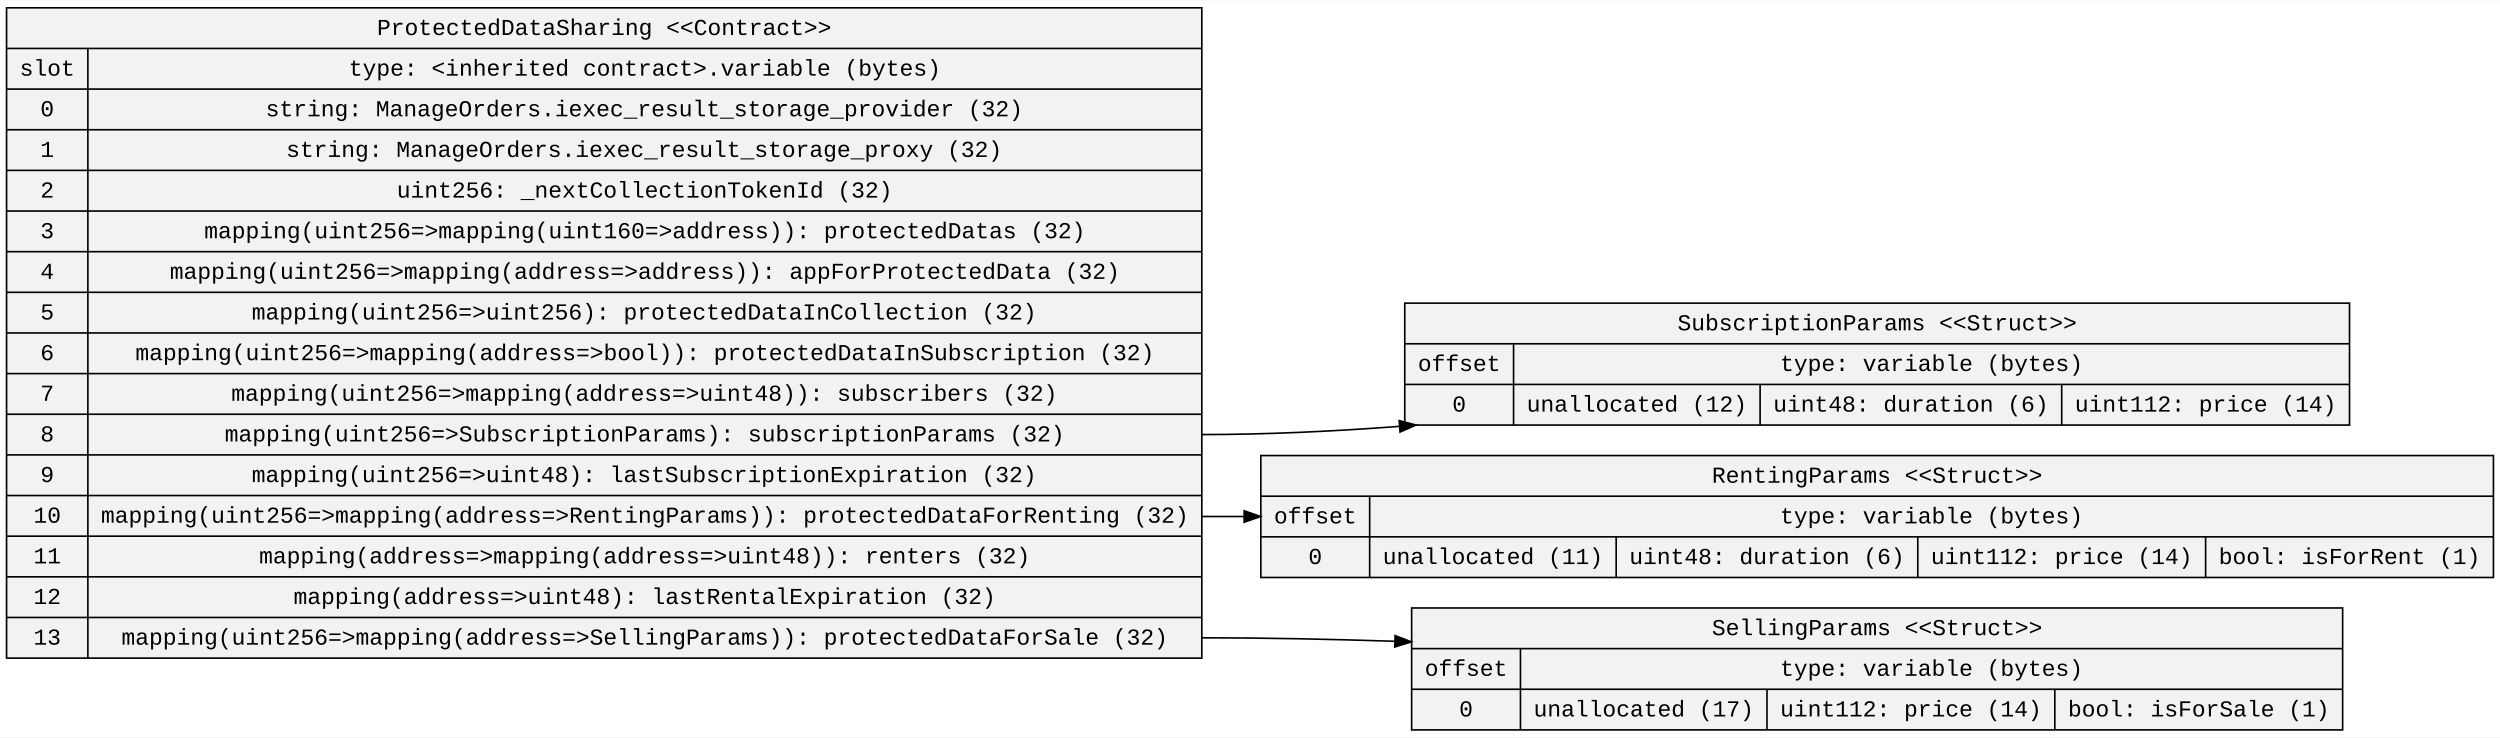
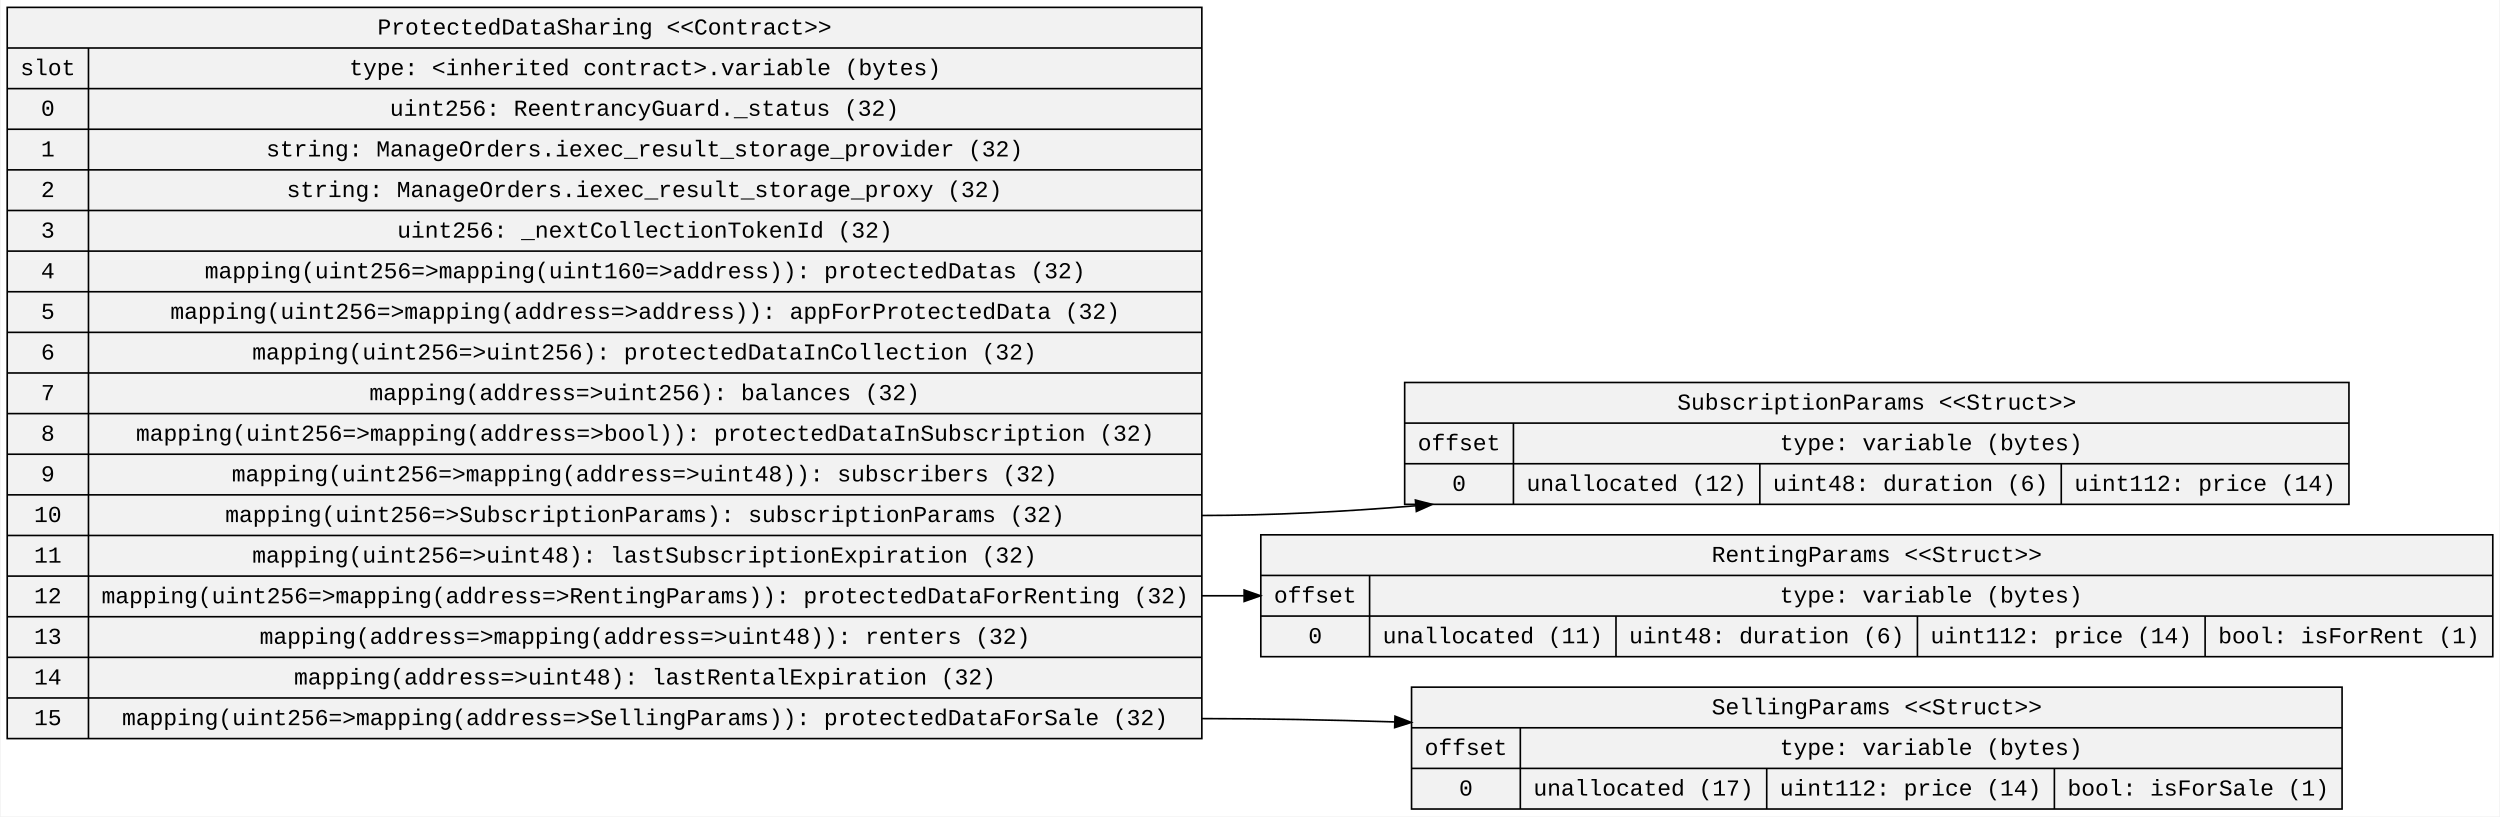
- <svg xmlns="http://www.w3.org/2000/svg" width="1525pt" height="450pt" viewBox="0.00 0.00 1525.42 449.60">
-   <g id="graph0" class="graph" transform="scale(1 1) rotate(0) translate(4 445.6)">
-     <polygon fill="white" stroke="transparent" points="-4,4 -4,-445.6 1521.42,-445.6 1521.42,4 -4,4" />
+ <svg xmlns="http://www.w3.org/2000/svg" width="1525pt" height="498pt" viewBox="0.00 0.00 1525.42 498.40">
+   <g id="graph0" class="graph" transform="scale(1 1) rotate(0) translate(4 494.4)">
+     <polygon fill="white" stroke="transparent" points="-4,4 -4,-494.4 1521.42,-494.4 1521.42,4 -4,4" />
    <g id="node1" class="node">
-       <polygon fill="#f2f2f2" stroke="black" points="0,-44.3 0,-441.1 729.31,-441.1 729.31,-44.3 0,-44.3" />
-       <text text-anchor="middle" x="364.66" y="-424.5" font-family="Courier New" font-size="14.00">ProtectedDataSharing &lt;&lt;Contract&gt;&gt;</text>
-       <polyline fill="none" stroke="black" points="0,-416.3 729.31,-416.3 " />
-       <text text-anchor="middle" x="24.8" y="-399.7" font-family="Courier New" font-size="14.00">slot</text>
-       <polyline fill="none" stroke="black" points="0,-391.5 49.61,-391.5 " />
-       <text text-anchor="middle" x="24.8" y="-374.9" font-family="Courier New" font-size="14.00">0</text>
-       <polyline fill="none" stroke="black" points="0,-366.7 49.61,-366.7 " />
-       <text text-anchor="middle" x="24.8" y="-350.1" font-family="Courier New" font-size="14.00">1</text>
-       <polyline fill="none" stroke="black" points="0,-341.9 49.61,-341.9 " />
-       <text text-anchor="middle" x="24.8" y="-325.3" font-family="Courier New" font-size="14.00">2</text>
-       <polyline fill="none" stroke="black" points="0,-317.1 49.61,-317.1 " />
-       <text text-anchor="middle" x="24.8" y="-300.5" font-family="Courier New" font-size="14.00">3</text>
-       <polyline fill="none" stroke="black" points="0,-292.3 49.61,-292.3 " />
-       <text text-anchor="middle" x="24.8" y="-275.7" font-family="Courier New" font-size="14.00">4</text>
-       <polyline fill="none" stroke="black" points="0,-267.5 49.61,-267.5 " />
-       <text text-anchor="middle" x="24.8" y="-250.9" font-family="Courier New" font-size="14.00">5</text>
-       <polyline fill="none" stroke="black" points="0,-242.7 49.61,-242.7 " />
-       <text text-anchor="middle" x="24.8" y="-226.1" font-family="Courier New" font-size="14.00">6</text>
-       <polyline fill="none" stroke="black" points="0,-217.9 49.61,-217.9 " />
-       <text text-anchor="middle" x="24.8" y="-201.3" font-family="Courier New" font-size="14.00">7</text>
-       <polyline fill="none" stroke="black" points="0,-193.1 49.61,-193.1 " />
-       <text text-anchor="middle" x="24.8" y="-176.5" font-family="Courier New" font-size="14.00">8</text>
-       <polyline fill="none" stroke="black" points="0,-168.3 49.61,-168.3 " />
-       <text text-anchor="middle" x="24.8" y="-151.7" font-family="Courier New" font-size="14.00">9</text>
-       <polyline fill="none" stroke="black" points="0,-143.5 49.61,-143.5 " />
-       <text text-anchor="middle" x="24.8" y="-126.9" font-family="Courier New" font-size="14.00">10</text>
-       <polyline fill="none" stroke="black" points="0,-118.7 49.61,-118.7 " />
-       <text text-anchor="middle" x="24.8" y="-102.1" font-family="Courier New" font-size="14.00">11</text>
-       <polyline fill="none" stroke="black" points="0,-93.9 49.61,-93.9 " />
-       <text text-anchor="middle" x="24.8" y="-77.3" font-family="Courier New" font-size="14.00">12</text>
-       <polyline fill="none" stroke="black" points="0,-69.1 49.61,-69.1 " />
-       <text text-anchor="middle" x="24.8" y="-52.5" font-family="Courier New" font-size="14.00">13</text>
-       <polyline fill="none" stroke="black" points="49.61,-44.3 49.61,-416.3 " />
-       <text text-anchor="middle" x="389.46" y="-399.7" font-family="Courier New" font-size="14.00">type: &lt;inherited contract&gt;.variable (bytes)</text>
-       <polyline fill="none" stroke="black" points="49.61,-391.5 729.31,-391.5 " />
-       <text text-anchor="middle" x="389.14" y="-374.9" font-family="Courier New" font-size="14.00">string: ManageOrders.iexec_result_storage_provider (32)</text>
-       <polyline fill="none" stroke="black" points="49.61,-366.7 729.31,-366.7 " />
-       <text text-anchor="middle" x="389.04" y="-350.1" font-family="Courier New" font-size="14.00">string: ManageOrders.iexec_result_storage_proxy (32)</text>
-       <polyline fill="none" stroke="black" points="49.61,-341.9 729.31,-341.9 " />
-       <text text-anchor="middle" x="389.33" y="-325.3" font-family="Courier New" font-size="14.00">uint256: _nextCollectionTokenId (32)</text>
-       <polyline fill="none" stroke="black" points="49.61,-317.1 729.31,-317.1 " />
-       <text text-anchor="middle" x="389.45" y="-300.5" font-family="Courier New" font-size="14.00">mapping(uint256=&gt;mapping(uint160=&gt;address)): protectedDatas (32)</text>
-       <polyline fill="none" stroke="black" points="49.61,-292.3 729.31,-292.3 " />
-       <text text-anchor="middle" x="389.45" y="-275.7" font-family="Courier New" font-size="14.00">mapping(uint256=&gt;mapping(address=&gt;address)): appForProtectedData (32)</text>
-       <polyline fill="none" stroke="black" points="49.61,-267.5 729.31,-267.5 " />
-       <text text-anchor="middle" x="389.04" y="-250.9" font-family="Courier New" font-size="14.00">mapping(uint256=&gt;uint256): protectedDataInCollection (32)</text>
-       <polyline fill="none" stroke="black" points="49.61,-242.7 729.31,-242.7 " />
-       <text text-anchor="middle" x="389.46" y="-226.1" font-family="Courier New" font-size="14.00">mapping(uint256=&gt;mapping(address=&gt;bool)): protectedDataInSubscription (32)</text>
-       <polyline fill="none" stroke="black" points="49.61,-217.9 729.31,-217.9 " />
-       <text text-anchor="middle" x="389.15" y="-201.3" font-family="Courier New" font-size="14.00">mapping(uint256=&gt;mapping(address=&gt;uint48)): subscribers (32)</text>
-       <polyline fill="none" stroke="black" points="49.61,-193.1 729.31,-193.1 " />
-       <text text-anchor="middle" x="389.35" y="-176.5" font-family="Courier New" font-size="14.00">mapping(uint256=&gt;SubscriptionParams): subscriptionParams (32)</text>
-       <polyline fill="none" stroke="black" points="49.61,-168.3 729.31,-168.3 " />
-       <text text-anchor="middle" x="389.04" y="-151.7" font-family="Courier New" font-size="14.00">mapping(uint256=&gt;uint48): lastSubscriptionExpiration (32)</text>
-       <polyline fill="none" stroke="black" points="49.61,-143.5 729.31,-143.5 " />
-       <text text-anchor="middle" x="389.46" y="-126.9" font-family="Courier New" font-size="14.00">mapping(uint256=&gt;mapping(address=&gt;RentingParams)): protectedDataForRenting (32)</text>
-       <polyline fill="none" stroke="black" points="49.61,-118.7 729.31,-118.7 " />
-       <text text-anchor="middle" x="389.34" y="-102.1" font-family="Courier New" font-size="14.00">mapping(address=&gt;mapping(address=&gt;uint48)): renters (32)</text>
-       <polyline fill="none" stroke="black" points="49.61,-93.9 729.31,-93.9 " />
-       <text text-anchor="middle" x="389.34" y="-77.3" font-family="Courier New" font-size="14.00">mapping(address=&gt;uint48): lastRentalExpiration (32)</text>
-       <polyline fill="none" stroke="black" points="49.61,-69.1 729.31,-69.1 " />
-       <text text-anchor="middle" x="389.36" y="-52.5" font-family="Courier New" font-size="14.00">mapping(uint256=&gt;mapping(address=&gt;SellingParams)): protectedDataForSale (32)</text>
+       <polygon fill="#f2f2f2" stroke="black" points="0,-43.5 0,-489.9 729.31,-489.9 729.31,-43.5 0,-43.5" />
+       <text text-anchor="middle" x="364.66" y="-473.3" font-family="Courier New" font-size="14.00">ProtectedDataSharing &lt;&lt;Contract&gt;&gt;</text>
+       <polyline fill="none" stroke="black" points="0,-465.1 729.31,-465.1 " />
+       <text text-anchor="middle" x="24.8" y="-448.5" font-family="Courier New" font-size="14.00">slot</text>
+       <polyline fill="none" stroke="black" points="0,-440.3 49.61,-440.3 " />
+       <text text-anchor="middle" x="24.8" y="-423.7" font-family="Courier New" font-size="14.00">0</text>
+       <polyline fill="none" stroke="black" points="0,-415.5 49.61,-415.5 " />
+       <text text-anchor="middle" x="24.8" y="-398.9" font-family="Courier New" font-size="14.00">1</text>
+       <polyline fill="none" stroke="black" points="0,-390.7 49.61,-390.7 " />
+       <text text-anchor="middle" x="24.8" y="-374.1" font-family="Courier New" font-size="14.00">2</text>
+       <polyline fill="none" stroke="black" points="0,-365.9 49.61,-365.9 " />
+       <text text-anchor="middle" x="24.8" y="-349.3" font-family="Courier New" font-size="14.00">3</text>
+       <polyline fill="none" stroke="black" points="0,-341.1 49.61,-341.1 " />
+       <text text-anchor="middle" x="24.8" y="-324.5" font-family="Courier New" font-size="14.00">4</text>
+       <polyline fill="none" stroke="black" points="0,-316.3 49.61,-316.3 " />
+       <text text-anchor="middle" x="24.8" y="-299.7" font-family="Courier New" font-size="14.00">5</text>
+       <polyline fill="none" stroke="black" points="0,-291.5 49.61,-291.5 " />
+       <text text-anchor="middle" x="24.8" y="-274.9" font-family="Courier New" font-size="14.00">6</text>
+       <polyline fill="none" stroke="black" points="0,-266.7 49.61,-266.7 " />
+       <text text-anchor="middle" x="24.8" y="-250.1" font-family="Courier New" font-size="14.00">7</text>
+       <polyline fill="none" stroke="black" points="0,-241.9 49.61,-241.9 " />
+       <text text-anchor="middle" x="24.8" y="-225.3" font-family="Courier New" font-size="14.00">8</text>
+       <polyline fill="none" stroke="black" points="0,-217.1 49.61,-217.1 " />
+       <text text-anchor="middle" x="24.8" y="-200.5" font-family="Courier New" font-size="14.00">9</text>
+       <polyline fill="none" stroke="black" points="0,-192.3 49.61,-192.3 " />
+       <text text-anchor="middle" x="24.8" y="-175.7" font-family="Courier New" font-size="14.00">10</text>
+       <polyline fill="none" stroke="black" points="0,-167.5 49.61,-167.5 " />
+       <text text-anchor="middle" x="24.8" y="-150.9" font-family="Courier New" font-size="14.00">11</text>
+       <polyline fill="none" stroke="black" points="0,-142.7 49.61,-142.7 " />
+       <text text-anchor="middle" x="24.8" y="-126.1" font-family="Courier New" font-size="14.00">12</text>
+       <polyline fill="none" stroke="black" points="0,-117.9 49.61,-117.9 " />
+       <text text-anchor="middle" x="24.8" y="-101.3" font-family="Courier New" font-size="14.00">13</text>
+       <polyline fill="none" stroke="black" points="0,-93.1 49.61,-93.1 " />
+       <text text-anchor="middle" x="24.8" y="-76.5" font-family="Courier New" font-size="14.00">14</text>
+       <polyline fill="none" stroke="black" points="0,-68.3 49.61,-68.3 " />
+       <text text-anchor="middle" x="24.8" y="-51.7" font-family="Courier New" font-size="14.00">15</text>
+       <polyline fill="none" stroke="black" points="49.61,-43.5 49.61,-465.1 " />
+       <text text-anchor="middle" x="389.46" y="-448.5" font-family="Courier New" font-size="14.00">type: &lt;inherited contract&gt;.variable (bytes)</text>
+       <polyline fill="none" stroke="black" points="49.61,-440.3 729.31,-440.3 " />
+       <text text-anchor="middle" x="389.03" y="-423.7" font-family="Courier New" font-size="14.00">uint256: ReentrancyGuard._status (32)</text>
+       <polyline fill="none" stroke="black" points="49.61,-415.5 729.31,-415.5 " />
+       <text text-anchor="middle" x="389.14" y="-398.9" font-family="Courier New" font-size="14.00">string: ManageOrders.iexec_result_storage_provider (32)</text>
+       <polyline fill="none" stroke="black" points="49.61,-390.7 729.31,-390.7 " />
+       <text text-anchor="middle" x="389.04" y="-374.1" font-family="Courier New" font-size="14.00">string: ManageOrders.iexec_result_storage_proxy (32)</text>
+       <polyline fill="none" stroke="black" points="49.61,-365.9 729.31,-365.9 " />
+       <text text-anchor="middle" x="389.33" y="-349.3" font-family="Courier New" font-size="14.00">uint256: _nextCollectionTokenId (32)</text>
+       <polyline fill="none" stroke="black" points="49.61,-341.1 729.31,-341.1 " />
+       <text text-anchor="middle" x="389.45" y="-324.5" font-family="Courier New" font-size="14.00">mapping(uint256=&gt;mapping(uint160=&gt;address)): protectedDatas (32)</text>
+       <polyline fill="none" stroke="black" points="49.61,-316.3 729.31,-316.3 " />
+       <text text-anchor="middle" x="389.45" y="-299.7" font-family="Courier New" font-size="14.00">mapping(uint256=&gt;mapping(address=&gt;address)): appForProtectedData (32)</text>
+       <polyline fill="none" stroke="black" points="49.61,-291.5 729.31,-291.5 " />
+       <text text-anchor="middle" x="389.04" y="-274.9" font-family="Courier New" font-size="14.00">mapping(uint256=&gt;uint256): protectedDataInCollection (32)</text>
+       <polyline fill="none" stroke="black" points="49.61,-266.7 729.31,-266.7 " />
+       <text text-anchor="middle" x="389.13" y="-250.1" font-family="Courier New" font-size="14.00">mapping(address=&gt;uint256): balances (32)</text>
+       <polyline fill="none" stroke="black" points="49.61,-241.9 729.31,-241.9 " />
+       <text text-anchor="middle" x="389.46" y="-225.3" font-family="Courier New" font-size="14.00">mapping(uint256=&gt;mapping(address=&gt;bool)): protectedDataInSubscription (32)</text>
+       <polyline fill="none" stroke="black" points="49.61,-217.1 729.31,-217.1 " />
+       <text text-anchor="middle" x="389.15" y="-200.5" font-family="Courier New" font-size="14.00">mapping(uint256=&gt;mapping(address=&gt;uint48)): subscribers (32)</text>
+       <polyline fill="none" stroke="black" points="49.61,-192.3 729.31,-192.3 " />
+       <text text-anchor="middle" x="389.35" y="-175.7" font-family="Courier New" font-size="14.00">mapping(uint256=&gt;SubscriptionParams): subscriptionParams (32)</text>
+       <polyline fill="none" stroke="black" points="49.61,-167.5 729.31,-167.5 " />
+       <text text-anchor="middle" x="389.04" y="-150.9" font-family="Courier New" font-size="14.00">mapping(uint256=&gt;uint48): lastSubscriptionExpiration (32)</text>
+       <polyline fill="none" stroke="black" points="49.61,-142.7 729.31,-142.7 " />
+       <text text-anchor="middle" x="389.46" y="-126.1" font-family="Courier New" font-size="14.00">mapping(uint256=&gt;mapping(address=&gt;RentingParams)): protectedDataForRenting (32)</text>
+       <polyline fill="none" stroke="black" points="49.61,-117.9 729.31,-117.9 " />
+       <text text-anchor="middle" x="389.34" y="-101.3" font-family="Courier New" font-size="14.00">mapping(address=&gt;mapping(address=&gt;uint48)): renters (32)</text>
+       <polyline fill="none" stroke="black" points="49.61,-93.1 729.31,-93.1 " />
+       <text text-anchor="middle" x="389.34" y="-76.5" font-family="Courier New" font-size="14.00">mapping(address=&gt;uint48): lastRentalExpiration (32)</text>
+       <polyline fill="none" stroke="black" points="49.61,-68.3 729.31,-68.3 " />
+       <text text-anchor="middle" x="389.36" y="-51.7" font-family="Courier New" font-size="14.00">mapping(uint256=&gt;mapping(address=&gt;SellingParams)): protectedDataForSale (32)</text>
    </g>
    <g id="node2" class="node">
      <polygon fill="#f2f2f2" stroke="black" points="853.13,-186.5 853.13,-260.9 1429.61,-260.9 1429.61,-186.5 853.13,-186.5" />
      <text text-anchor="middle" x="1141.37" y="-244.3" font-family="Courier New" font-size="14.00">SubscriptionParams &lt;&lt;Struct&gt;&gt;</text>
      <polyline fill="none" stroke="black" points="853.13,-236.1 1429.61,-236.1 " />
      <text text-anchor="middle" x="886.33" y="-219.5" font-family="Courier New" font-size="14.00">offset</text>
      <polyline fill="none" stroke="black" points="853.13,-211.3 919.53,-211.3 " />
      <text text-anchor="middle" x="886.33" y="-194.7" font-family="Courier New" font-size="14.00">0</text>
      <polyline fill="none" stroke="black" points="919.53,-186.5 919.53,-236.1 " />
      <text text-anchor="middle" x="1174.57" y="-219.5" font-family="Courier New" font-size="14.00">type: variable (bytes)</text>
      <polyline fill="none" stroke="black" points="919.53,-211.3 1429.61,-211.3 " />
      <text text-anchor="middle" x="994.75" y="-194.7" font-family="Courier New" font-size="14.00">unallocated (12)</text>
      <polyline fill="none" stroke="black" points="1069.96,-186.5 1069.96,-211.3 " />
      <text text-anchor="middle" x="1161.97" y="-194.7" font-family="Courier New" font-size="14.00">uint48: duration (6)</text>
      <polyline fill="none" stroke="black" points="1253.98,-186.5 1253.98,-211.3 " />
      <text text-anchor="middle" x="1341.8" y="-194.7" font-family="Courier New" font-size="14.00">uint112: price (14)</text>
    </g>
    <g id="edge1" class="edge">
-       <path fill="none" stroke="black" d="M729.31,-180.7C768.42,-180.7 809.51,-182.65 849.97,-185.72" />
-       <polygon fill="black" stroke="black" points="849.72,-189.21 859.96,-186.5 850.26,-182.23 849.72,-189.21" />
+       <path fill="none" stroke="black" d="M729.31,-179.7C771.59,-179.7 816.18,-182.03 859.78,-185.62" />
+       <polygon fill="black" stroke="black" points="859.69,-189.12 869.95,-186.48 860.28,-182.15 859.69,-189.12" />
    </g>
    <g id="node3" class="node">
      <polygon fill="#f2f2f2" stroke="black" points="765.31,-93.5 765.31,-167.9 1517.42,-167.9 1517.42,-93.5 765.31,-93.5" />
      <text text-anchor="middle" x="1141.37" y="-151.3" font-family="Courier New" font-size="14.00">RentingParams &lt;&lt;Struct&gt;&gt;</text>
      <polyline fill="none" stroke="black" points="765.31,-143.1 1517.42,-143.1 " />
      <text text-anchor="middle" x="798.52" y="-126.5" font-family="Courier New" font-size="14.00">offset</text>
      <polyline fill="none" stroke="black" points="765.31,-118.3 831.72,-118.3 " />
      <text text-anchor="middle" x="798.52" y="-101.7" font-family="Courier New" font-size="14.00">0</text>
      <polyline fill="none" stroke="black" points="831.72,-93.5 831.72,-143.1 " />
      <text text-anchor="middle" x="1174.57" y="-126.5" font-family="Courier New" font-size="14.00">type: variable (bytes)</text>
      <polyline fill="none" stroke="black" points="831.72,-118.3 1517.42,-118.3 " />
      <text text-anchor="middle" x="906.93" y="-101.7" font-family="Courier New" font-size="14.00">unallocated (11)</text>
      <polyline fill="none" stroke="black" points="982.14,-93.5 982.14,-118.3 " />
      <text text-anchor="middle" x="1074.16" y="-101.7" font-family="Courier New" font-size="14.00">uint48: duration (6)</text>
      <polyline fill="none" stroke="black" points="1166.17,-93.5 1166.17,-118.3 " />
      <text text-anchor="middle" x="1253.98" y="-101.7" font-family="Courier New" font-size="14.00">uint112: price (14)</text>
      <polyline fill="none" stroke="black" points="1341.8,-93.5 1341.8,-118.3 " />
      <text text-anchor="middle" x="1429.61" y="-101.7" font-family="Courier New" font-size="14.00">bool: isForRent (1)</text>
    </g>
    <g id="edge2" class="edge">
      <path fill="none" stroke="black" d="M729.31,-130.7C737.78,-130.7 746.34,-130.7 754.97,-130.7" />
      <polygon fill="black" stroke="black" points="755.13,-134.2 765.13,-130.7 755.13,-127.2 755.13,-134.2" />
    </g>
    <g id="node4" class="node">
      <polygon fill="#f2f2f2" stroke="black" points="857.33,-0.5 857.33,-74.9 1425.41,-74.9 1425.41,-0.5 857.33,-0.5" />
      <text text-anchor="middle" x="1141.37" y="-58.3" font-family="Courier New" font-size="14.00">SellingParams &lt;&lt;Struct&gt;&gt;</text>
      <polyline fill="none" stroke="black" points="857.33,-50.1 1425.41,-50.1 " />
      <text text-anchor="middle" x="890.53" y="-33.5" font-family="Courier New" font-size="14.00">offset</text>
      <polyline fill="none" stroke="black" points="857.33,-25.3 923.74,-25.3 " />
      <text text-anchor="middle" x="890.53" y="-8.7" font-family="Courier New" font-size="14.00">0</text>
      <polyline fill="none" stroke="black" points="923.74,-0.5 923.74,-50.1 " />
      <text text-anchor="middle" x="1174.57" y="-33.5" font-family="Courier New" font-size="14.00">type: variable (bytes)</text>
      <polyline fill="none" stroke="black" points="923.74,-25.3 1425.41,-25.3 " />
      <text text-anchor="middle" x="998.95" y="-8.7" font-family="Courier New" font-size="14.00">unallocated (17)</text>
      <polyline fill="none" stroke="black" points="1074.16,-0.5 1074.16,-25.3 " />
      <text text-anchor="middle" x="1161.97" y="-8.7" font-family="Courier New" font-size="14.00">uint112: price (14)</text>
      <polyline fill="none" stroke="black" points="1249.78,-0.5 1249.78,-25.3 " />
      <text text-anchor="middle" x="1337.6" y="-8.7" font-family="Courier New" font-size="14.00">bool: isForSale (1)</text>
    </g>
    <g id="edge3" class="edge">
-       <path fill="none" stroke="black" d="M729.31,-56.7C767.43,-56.7 807.51,-55.87 847.09,-54.57" />
-       <polygon fill="black" stroke="black" points="847.26,-58.06 857.13,-54.23 847.02,-51.07 847.26,-58.06" />
+       <path fill="none" stroke="black" d="M729.31,-55.7C767.42,-55.7 807.51,-54.92 847.08,-53.68" />
+       <polygon fill="black" stroke="black" points="847.24,-57.18 857.13,-53.36 847.02,-50.18 847.24,-57.18" />
    </g>
  </g>
</svg>
